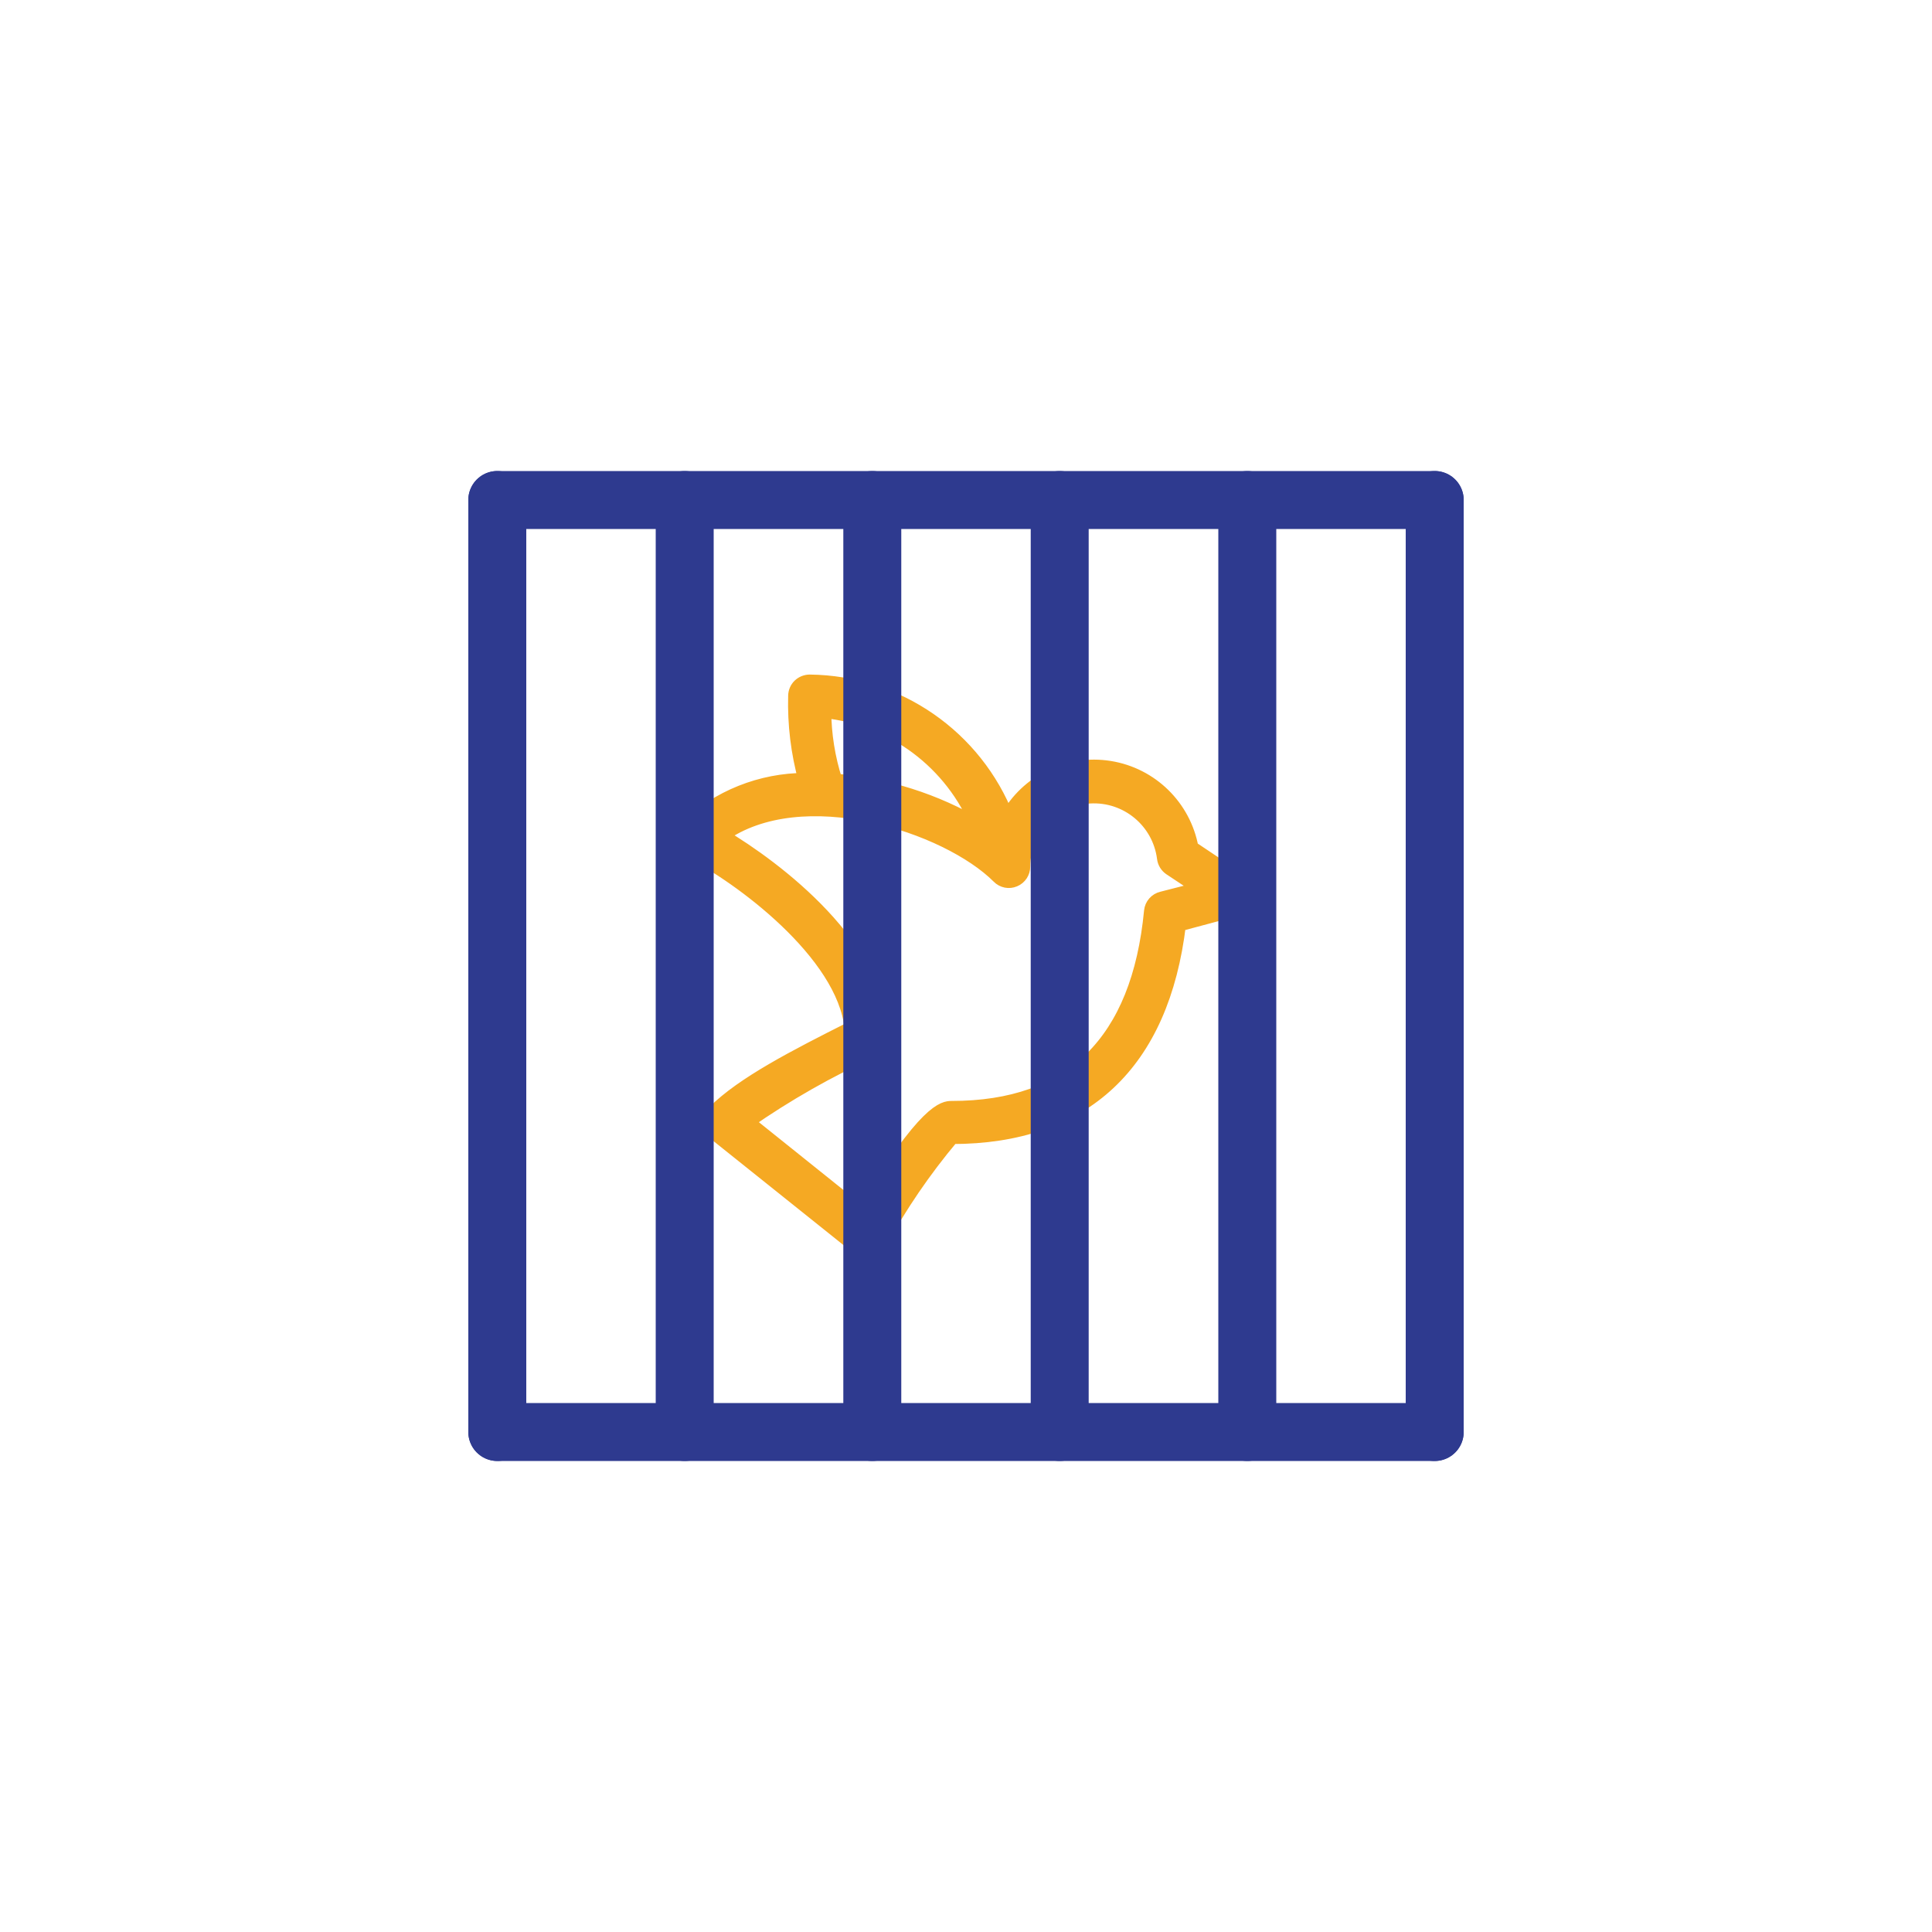
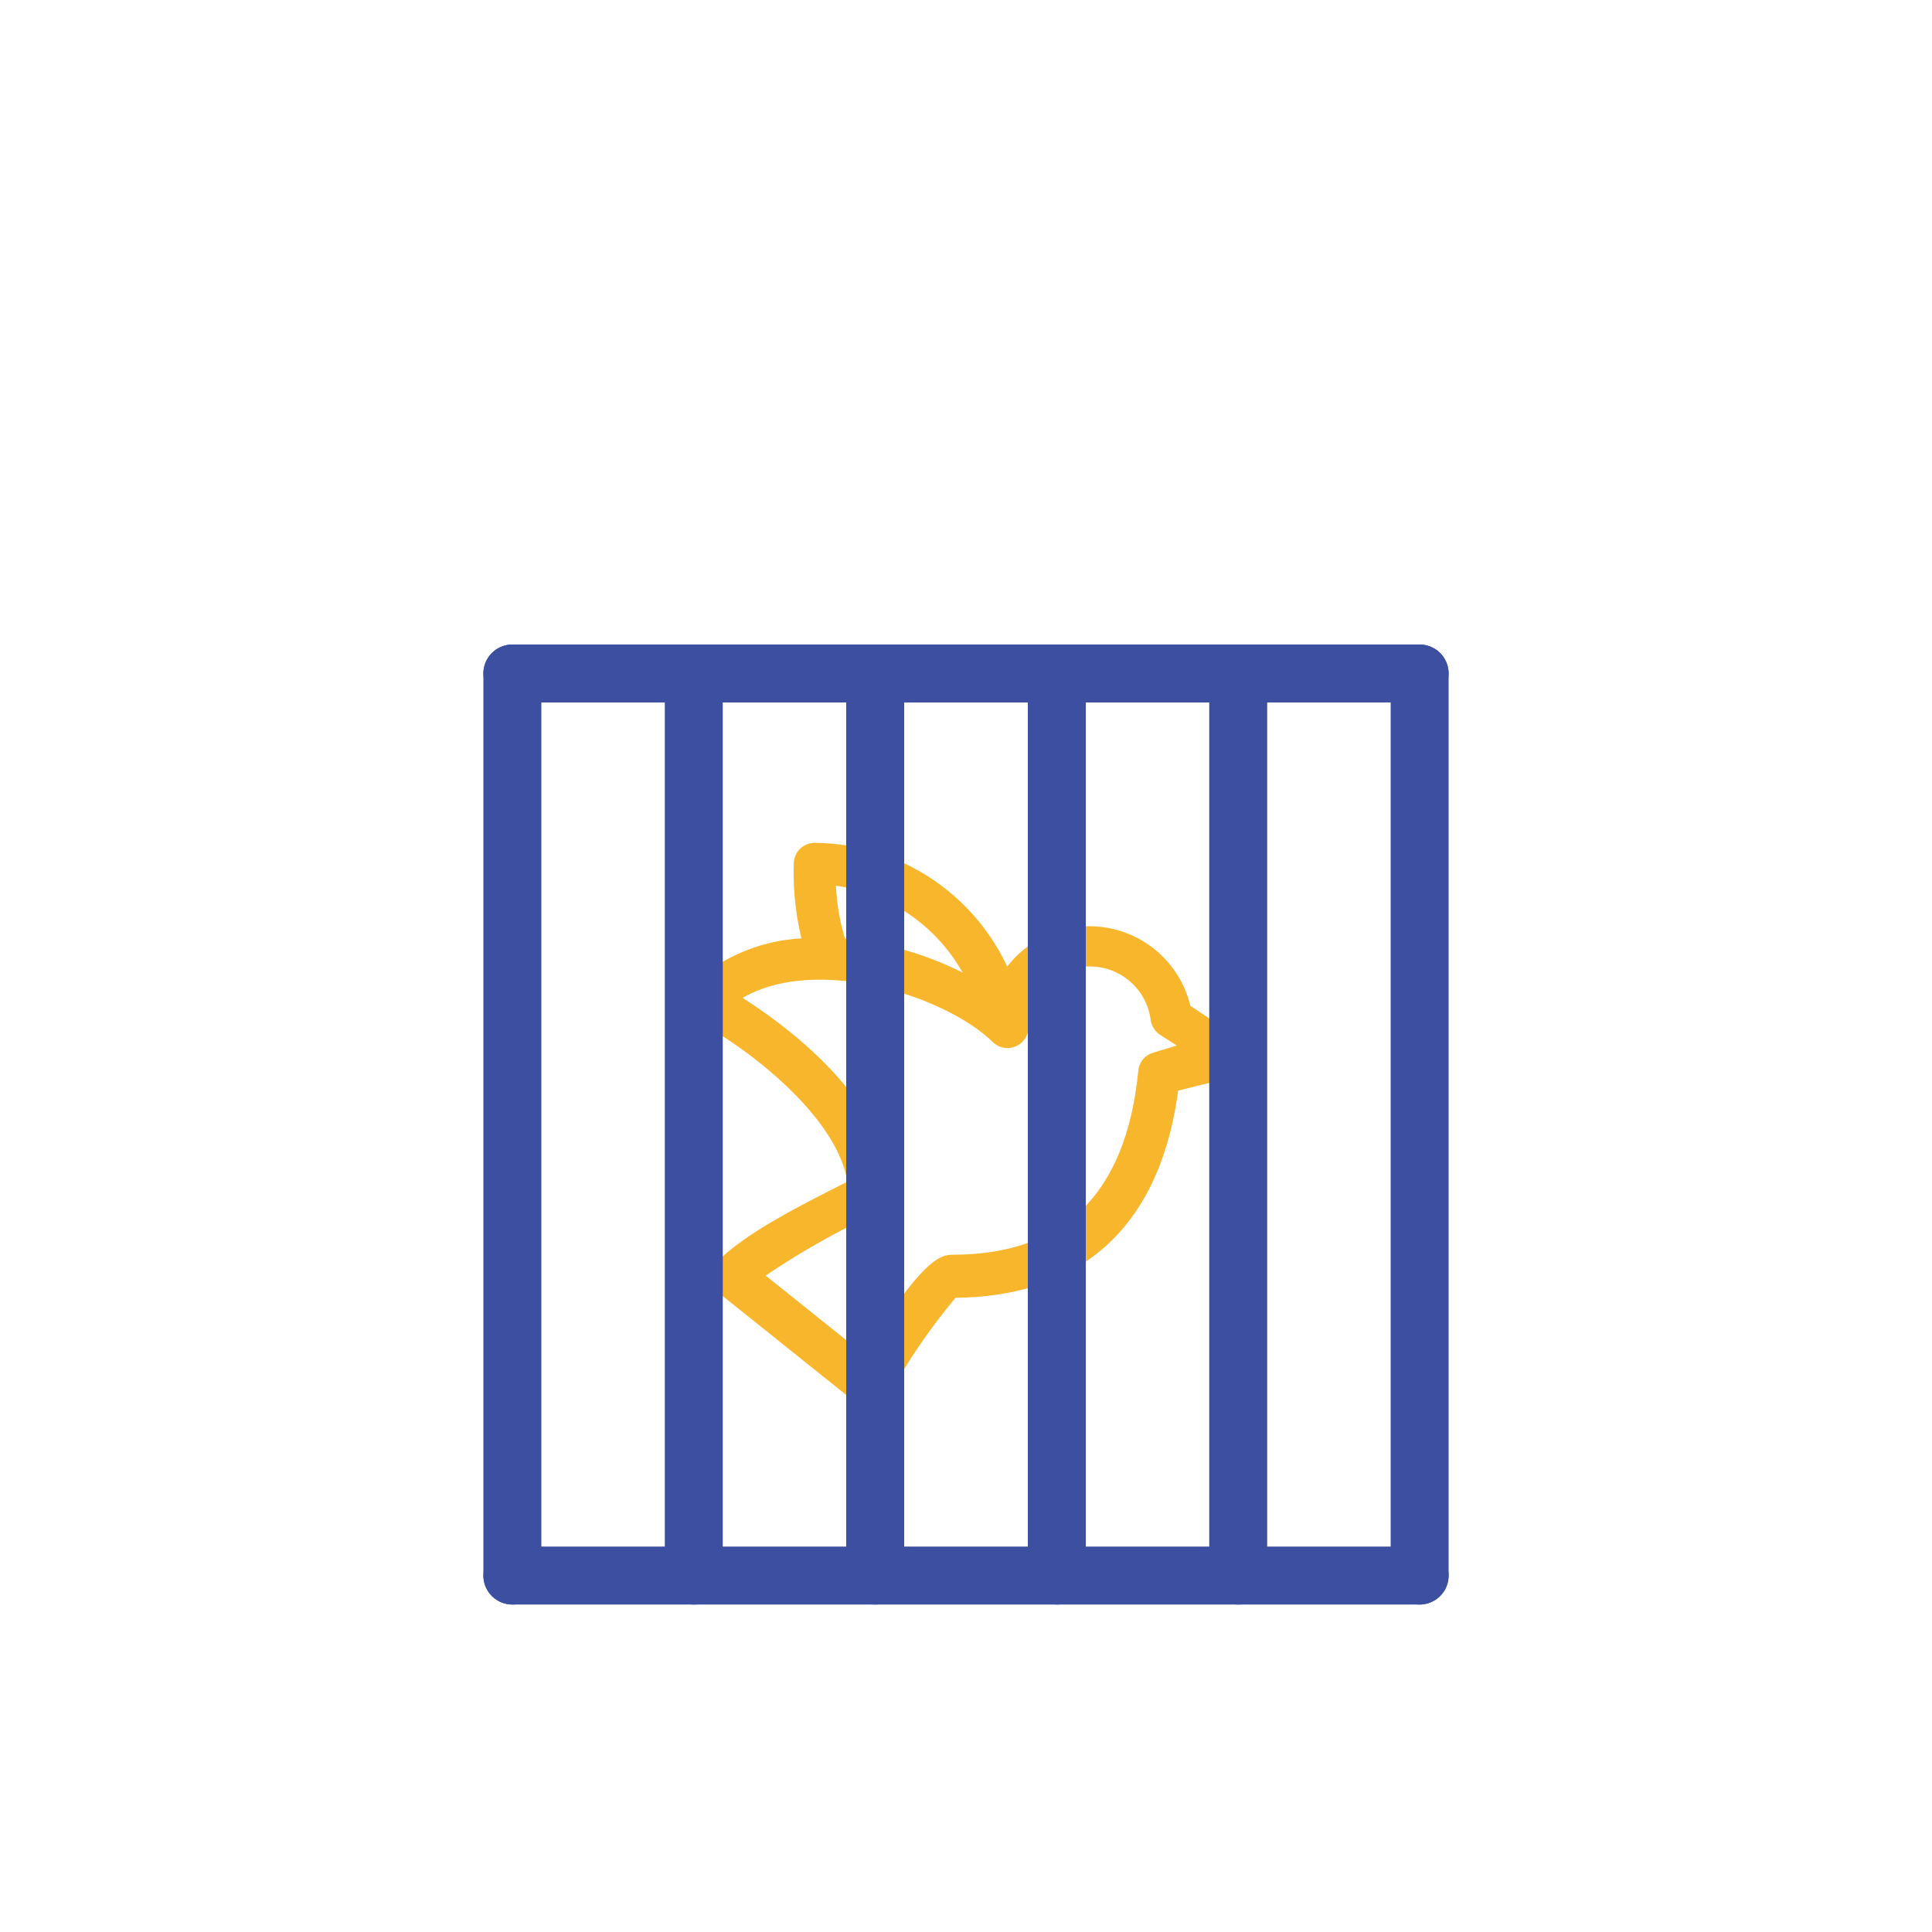
<svg xmlns="http://www.w3.org/2000/svg" id="圖層_1" data-name="圖層 1" viewBox="0 0 100 100">
  <defs>
-     <style>.cls-1{fill:#f5a923;stroke:#f5a923;stroke-miterlimit:10;stroke-width:0.75px;}.cls-2{fill:none;stroke:#2e3a8f;stroke-linecap:round;stroke-linejoin:round;stroke-width:3px;}</style>
+     <style>.cls-1{fill:#f8b62d;stroke:#f8b62d;stroke-miterlimit:10;stroke-width:0.75px;}.cls-2{fill:none;stroke:#3c4fa0;stroke-linecap:round;stroke-linejoin:round;stroke-width:3px;}</style>
  </defs>
-   <path class="cls-1" d="M64.38,45.71l-2.72-1.82h0a5.12,5.12,0,0,0-9.53-1.53,11.1,11.1,0,0,0-10.22-7.07.76.76,0,0,0-.52.21.74.74,0,0,0-.22.52,14.89,14.89,0,0,0,.53,4.36,9,9,0,0,0-6.2,2.48h0a.75.75,0,0,0-.2.64.74.74,0,0,0,.4.54c2.54,1.27,8,5.27,8.39,9.19-2.92,1.47-5.63,2.86-7.11,4.34a.73.73,0,0,0,.06,1.1l7.35,5.88h0a.76.76,0,0,0,.46.16H45a.75.75,0,0,0,.5-.35,33.6,33.6,0,0,1,3.77-5.52c6.83,0,10.88-3.8,11.74-11L64.15,47a.74.74,0,0,0,.55-.59.72.72,0,0,0-.32-.74ZM50.69,42.79a17.54,17.54,0,0,0-7.46-2.37,12.09,12.09,0,0,1-.58-3.63,9.7,9.7,0,0,1,8,6Zm9.46,3.73a.73.73,0,0,0-.56.64c-.65,6.77-4.12,10.2-10.33,10.2-.36,0-1.32,0-4.61,5.51l-6-4.81a41.18,41.18,0,0,1,6.54-3.72.74.74,0,0,0,.41-.66c0-4.6-5.39-8.72-8.28-10.43,4.18-3,11.71-.55,14.38,2.12a.72.72,0,0,0,.8.16.73.73,0,0,0,.45-.68,3.67,3.67,0,0,1,7.31-.44.74.74,0,0,0,.32.53L62.18,46Z" />
-   <line class="cls-2" x1="25.74" y1="25.88" x2="25.74" y2="74.12" />
-   <line class="cls-2" x1="35.44" y1="25.88" x2="35.44" y2="74.12" />
-   <line class="cls-2" x1="45.15" y1="25.88" x2="45.15" y2="74.12" />
-   <line class="cls-2" x1="54.85" y1="25.88" x2="54.85" y2="74.12" />
-   <line class="cls-2" x1="64.56" y1="25.88" x2="64.56" y2="74.12" />
-   <line class="cls-2" x1="74.26" y1="25.88" x2="74.26" y2="74.12" />
-   <line class="cls-2" x1="25.74" y1="25.88" x2="74.26" y2="25.88" />
-   <line class="cls-2" x1="25.74" y1="74.12" x2="74.26" y2="74.12" />
+   <path class="cls-1" d="M63.92,54.05l-2.64-1.76h0a5,5,0,0,0-9.22-1.48A10.73,10.73,0,0,0,42.17,44a.75.75,0,0,0-.51.21.74.74,0,0,0-.2.51,14.24,14.24,0,0,0,.5,4.21,8.74,8.74,0,0,0-6,2.4h0a.71.71,0,0,0,.18,1.14c2.46,1.23,7.75,5.11,8.13,8.91-2.82,1.41-5.45,2.76-6.89,4.19a.7.7,0,0,0-.2.55.67.67,0,0,0,.26.51l7.12,5.7h0a.72.72,0,0,0,.45.15h.13a.7.7,0,0,0,.48-.34,32.19,32.19,0,0,1,3.66-5.34c6.61,0,10.52-3.68,11.36-10.65l3.05-.76a.73.73,0,0,0,.53-.57.71.71,0,0,0-.31-.72ZM50.67,51.23a16.93,16.93,0,0,0-7.22-2.3,11.67,11.67,0,0,1-.57-3.51,9.38,9.38,0,0,1,7.79,5.81Zm9.15,3.61a.69.69,0,0,0-.53.62c-.64,6.54-4,9.86-10,9.86-.36,0-1.28,0-4.47,5.34L39,66a41.6,41.6,0,0,1,6.33-3.61.71.71,0,0,0,.4-.64c0-4.44-5.22-8.44-8-10.09,4-2.89,11.33-.53,13.91,2a.71.71,0,0,0,.78.16.72.72,0,0,0,.44-.66,3.55,3.55,0,0,1,7.07-.42.72.72,0,0,0,.31.5l1.56,1Z" />
+   <line class="cls-2" x1="26.52" y1="34.86" x2="26.52" y2="81.55" />
+   <line class="cls-2" x1="35.91" y1="34.86" x2="35.91" y2="81.55" />
+   <line class="cls-2" x1="45.3" y1="34.86" x2="45.3" y2="81.55" />
+   <line class="cls-2" x1="54.7" y1="34.86" x2="54.7" y2="81.55" />
+   <line class="cls-2" x1="64.09" y1="34.86" x2="64.09" y2="81.55" />
+   <line class="cls-2" x1="73.48" y1="34.86" x2="73.48" y2="81.55" />
+   <line class="cls-2" x1="26.52" y1="34.86" x2="73.48" y2="34.86" />
+   <line class="cls-2" x1="26.52" y1="81.55" x2="73.48" y2="81.55" />
</svg>
